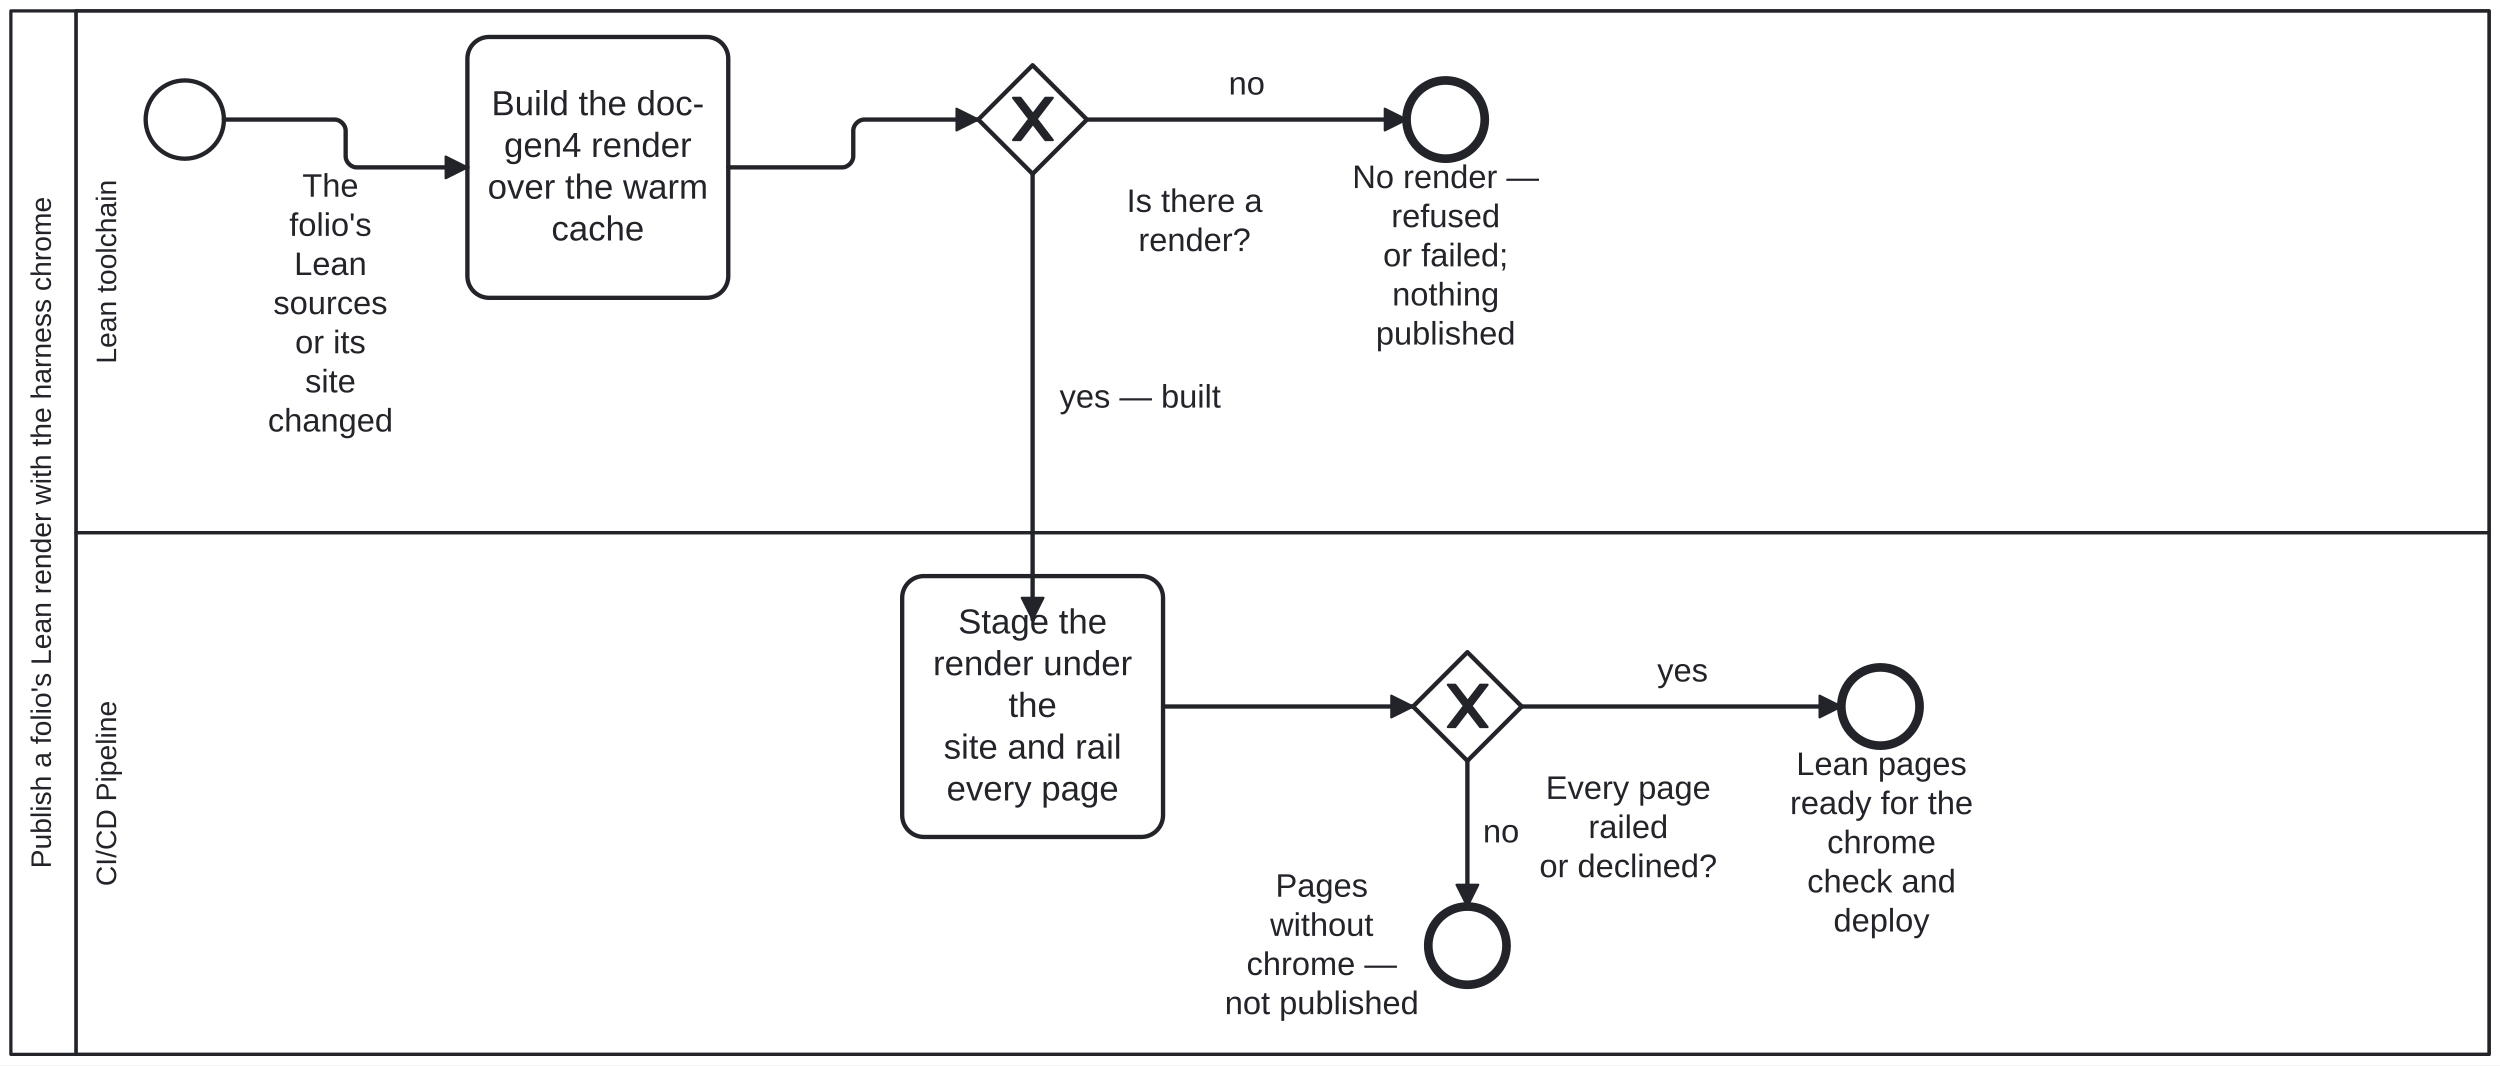
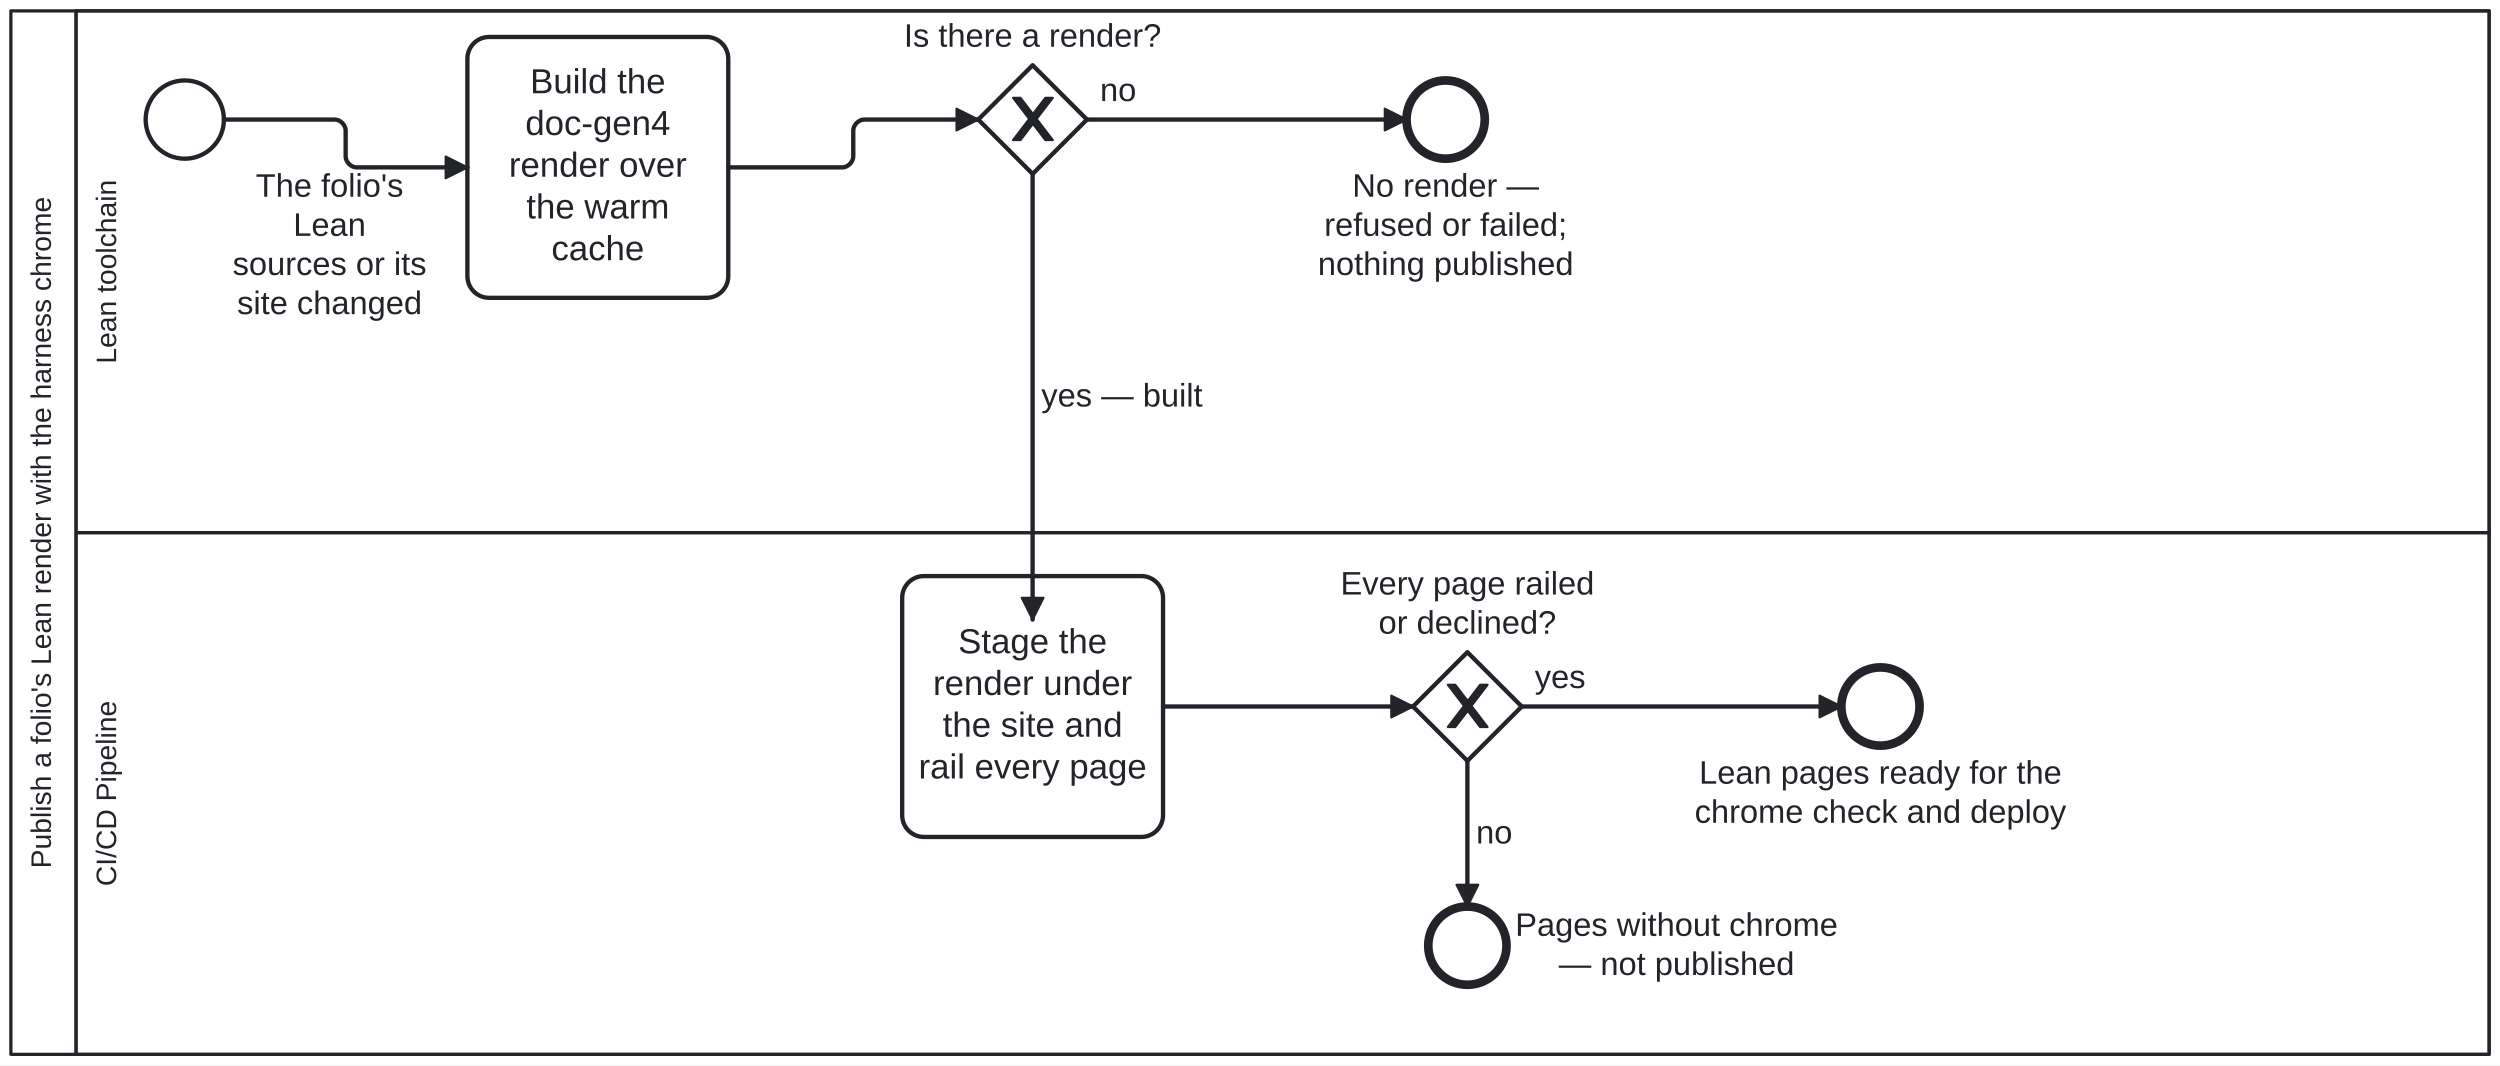
<svg xmlns="http://www.w3.org/2000/svg" width="100%" style="max-width:100%;height:auto" viewBox="55 55 1150 490" version="1.1">
  <rect x="55" y="55" width="1150" height="490" fill="#ffffff" />
  <g class="djs-group">
    <g class="djs-element djs-shape" data-element-id="Participant_Process_LeanDocsPublish" style="display: block;" transform="matrix(1 0 0 1 60 60)">
      <g class="djs-visual">
        <rect x="0" y="0" width="1140" height="480" rx="0" ry="0" style="stroke-linecap: round; stroke-linejoin: round; stroke: rgb(34, 36, 42); stroke-width: 1.5px; fill: white; fill-opacity: 0.95;" />
        <path style="fill: none; stroke-linecap: round; stroke-linejoin: round; stroke: rgb(34, 36, 42); stroke-width: 1.5px;" d="M30,0L30,480" />
        <text lineHeight="1.05" class="djs-label" transform="matrix(-1.83697e-16 -1 1 -1.83697e-16 0 480)" style="font-family: Arial, sans-serif; font-size: 13px; font-weight: normal; fill: rgb(34, 36, 42);">
          <tspan x="85.562" y="18.413">Publish a folio's Lean render with the harness chrome</tspan>
        </text>
      </g>
      <rect class="djs-hit djs-hit-all" x="0" y="0" width="1140" height="480" style="fill: none; stroke-opacity: 0; stroke: white; stroke-width: 15px;" />
    </g>
    <g class="djs-children">
      <g class="djs-group">
        <g class="djs-element djs-shape" data-element-id="Lane_Build" style="display: block;" transform="matrix(1 0 0 1 90 300)">
          <g class="djs-visual">
            <rect x="0" y="0" width="1110" height="240" rx="0" ry="0" style="stroke-linecap: round; stroke-linejoin: round; stroke: rgb(34, 36, 42); stroke-width: 1.5px; fill: white; fill-opacity: 0.25;" />
            <text lineHeight="1.05" class="djs-label" transform="matrix(-1.83697e-16 -1 1 -1.83697e-16 0 240)" style="font-family: Arial, sans-serif; font-size: 13px; font-weight: normal; fill: rgb(34, 36, 42);">
              <tspan x="77.372" y="18.413">CI/CD Pipeline</tspan>
            </text>
          </g>
          <rect class="djs-hit djs-hit-all" x="0" y="0" width="1110" height="240" style="fill: none; stroke-opacity: 0; stroke: white; stroke-width: 15px;" />
        </g>
      </g>
      <g class="djs-group">
        <g class="djs-element djs-shape" data-element-id="Lane_Lean" style="display: block;" transform="matrix(1 0 0 1 90 60)">
          <g class="djs-visual">
            <rect x="0" y="0" width="1110" height="240" rx="0" ry="0" style="stroke-linecap: round; stroke-linejoin: round; stroke: rgb(34, 36, 42); stroke-width: 1.5px; fill: white; fill-opacity: 0.25;" />
            <text lineHeight="1.05" class="djs-label" transform="matrix(-1.83697e-16 -1 1 -1.83697e-16 0 240)" style="font-family: Arial, sans-serif; font-size: 13px; font-weight: normal; fill: rgb(34, 36, 42);">
              <tspan x="77.715" y="18.413">Lean toolchain</tspan>
            </text>
          </g>
          <rect class="djs-hit djs-hit-all" x="0" y="0" width="1110" height="240" style="fill: none; stroke-opacity: 0; stroke: white; stroke-width: 15px;" />
        </g>
      </g>
      <g class="djs-group">
        <g class="djs-element djs-shape" data-element-id="Start_Changed" style="display: block;" transform="matrix(1 0 0 1 122 92)">
          <g class="djs-visual">
            <circle cx="18" cy="18" r="18" style="stroke-linecap: round; stroke-linejoin: round; stroke: rgb(34, 36, 42); stroke-width: 2px; fill: white; fill-opacity: 0.95;" />
          </g>
          <rect class="djs-hit djs-hit-all" x="0" y="0" width="36" height="36" style="fill: none; stroke-opacity: 0; stroke: white; stroke-width: 15px;" />
        </g>
      </g>
      <g class="djs-group">
-         <g class="djs-element djs-shape" data-element-id="Start_Changed_label" style="display: block;" transform="matrix(1 0 0 1 173 132)">
-           <g class="djs-visual">
-             <text lineHeight="1.2" class="djs-label" style="font-family: Arial, sans-serif; font-size: 15px; font-weight: normal; fill: rgb(34, 36, 42);">
-               <tspan x="21.076" y="13.5">The </tspan>
-               <tspan x="15.06" y="31.5">folio's </tspan>
-               <tspan x="17.315" y="49.5">Lean </tspan>
-               <tspan x="7.739" y="67.5">sources</tspan>
-               <tspan x="17.748" y="85.5">or its </tspan>
-               <tspan x="22.329" y="103.5">site </tspan>
-               <tspan x="5.223" y="121.5">changed</tspan>
-             </text>
-           </g>
-           <rect class="djs-hit djs-hit-all" x="0" y="0" width="68" height="90" style="fill: none; stroke-opacity: 0; stroke: white; stroke-width: 15px;" />
+         <g class="djs-element djs-shape" data-element-id="Start_Changed_label" style="display: block;" transform="matrix(1 0 0 1 142 132)">
+           <g class="djs-visual">
+             <text lineHeight="1.2" class="djs-label" style="font-family: Arial, sans-serif; font-size: 15px; font-weight: normal; fill: rgb(34, 36, 42);">
+               <tspan x="30.654" y="13.5">The folio's</tspan>
+               <tspan x="47.917" y="31.5">Lean</tspan>
+               <tspan x="20.004" y="49.5">sources or its</tspan>
+               <tspan x="22.07" y="67.5">site changed</tspan>
+             </text>
+           </g>
+           <rect class="djs-hit djs-hit-all" x="0" y="0" width="129.203" height="72" style="fill: none; stroke-opacity: 0; stroke: white; stroke-width: 15px;" />
        </g>
      </g>
      <g class="djs-group">
        <g class="djs-element djs-shape" data-element-id="Task_Build" style="display: block;" transform="matrix(1 0 0 1 270 72)">
          <g class="djs-visual">
            <rect x="0" y="0" width="120" height="120" rx="10" ry="10" style="stroke-linecap: round; stroke-linejoin: round; stroke: rgb(34, 36, 42); stroke-width: 2px; fill: white; fill-opacity: 0.95;" />
-             <text lineHeight="1.2" class="djs-label" style="font-family: Arial, sans-serif; font-size: 16px; font-weight: normal; fill: rgb(34, 36, 42);">
-               <tspan x="11.082" y="36">Build the doc-</tspan>
-               <tspan x="16.855" y="55.2">gen4 render</tspan>
-               <tspan x="9.316" y="74.4">over the warm</tspan>
-               <tspan x="38.652" y="93.6">cache</tspan>
+             <text lineHeight="1.2" class="djs-label" transform="translate(0 11.5)" style="font-family: Arial, sans-serif; font-size: 16px; font-weight: normal; fill: rgb(34, 36, 42);">
+               <tspan x="28.867" y="14.4">Build the</tspan>
+               <tspan x="26.641" y="33.6">doc-gen4</tspan>
+               <tspan x="19.09" y="52.8">render over</tspan>
+               <tspan x="27.102" y="72">the warm</tspan>
+               <tspan x="38.652" y="91.2">cache</tspan>
            </text>
          </g>
          <rect class="djs-hit djs-hit-all" x="0" y="0" width="120" height="120" style="fill: none; stroke-opacity: 0; stroke: white; stroke-width: 15px;" />
        </g>
      </g>
      <g class="djs-group">
        <g class="djs-element djs-shape" data-element-id="GW_Built" style="display: block;" transform="matrix(1 0 0 1 505 85)">
          <g class="djs-visual">
            <polygon points="25,0 50,25 25,50 0,25" style="stroke-linecap: round; stroke-linejoin: round; stroke: rgb(34, 36, 42); stroke-width: 2px; fill: white; fill-opacity: 0.95;" />
            <path d="m 16,15 7.429,9.714 -7.429,9.714 3.429,0 5.714,-7.464 5.714,7.464 3.429,0 -7.429,-9.714 7.429,-9.714 -3.429,0 -5.714,7.464 -5.714,-7.464 -3.429,0 z" style="fill: rgb(34, 36, 42); stroke-linecap: round; stroke-linejoin: round; stroke: rgb(34, 36, 42); stroke-width: 1px;" />
          </g>
          <rect class="djs-hit djs-hit-all" x="0" y="0" width="50" height="50" style="fill: none; stroke-opacity: 0; stroke: white; stroke-width: 15px;" />
        </g>
      </g>
      <g class="djs-group">
-         <g class="djs-element djs-shape" data-element-id="GW_Built_label" style="display: block;" transform="matrix(1 0 0 1 573 139)">
-           <g class="djs-visual">
-             <text lineHeight="1.2" class="djs-label" style="font-family: Arial, sans-serif; font-size: 15px; font-weight: normal; fill: rgb(34, 36, 42);">
-               <tspan x="0.233" y="13.5">Is there a</tspan>
-               <tspan x="5.649" y="31.5">render?</tspan>
-             </text>
-           </g>
-           <rect class="djs-hit djs-hit-all" x="0" y="0" width="63" height="36" style="fill: none; stroke-opacity: 0; stroke: white; stroke-width: 15px;" />
+         <g class="djs-element djs-shape" data-element-id="GW_Built_label" style="display: block;" transform="matrix(1 0 0 1 450.7969 63)">
+           <g class="djs-visual">
+             <text lineHeight="1.2" class="djs-label" style="font-family: Arial, sans-serif; font-size: 15px; font-weight: normal; fill: rgb(34, 36, 42);">
+               <tspan x="20.001" y="13.5">Is there a render?</tspan>
+             </text>
+           </g>
+           <rect class="djs-hit djs-hit-all" x="0" y="0" width="158.406" height="18" style="fill: none; stroke-opacity: 0; stroke: white; stroke-width: 15px;" />
        </g>
      </g>
      <g class="djs-group">
        <g class="djs-element djs-shape" data-element-id="End_NoRender" style="display: block;" transform="matrix(1 0 0 1 702 92)">
          <g class="djs-visual">
            <circle cx="18" cy="18" r="18" style="stroke-linecap: round; stroke-linejoin: round; stroke: rgb(34, 36, 42); stroke-width: 4px; fill: white; fill-opacity: 0.95;" />
          </g>
          <rect class="djs-hit djs-hit-all" x="0" y="0" width="36" height="36" style="fill: none; stroke-opacity: 0; stroke: white; stroke-width: 15px;" />
        </g>
      </g>
      <g class="djs-group">
-         <g class="djs-element djs-shape" data-element-id="End_NoRender_label" style="display: block;" transform="matrix(1 0 0 1 677 128)">
-           <g class="djs-visual">
-             <text lineHeight="1.2" class="djs-label" style="font-family: Arial, sans-serif; font-size: 15px; font-weight: normal; fill: rgb(34, 36, 42);">
-               <tspan x="0.065" y="13.5">No render —</tspan>
-               <tspan x="17.984" y="31.5">refused</tspan>
-               <tspan x="14.234" y="49.5">or failed; </tspan>
-               <tspan x="18.394" y="67.5">nothing </tspan>
-               <tspan x="10.891" y="85.5">published</tspan>
-             </text>
-           </g>
-           <rect class="djs-hit djs-hit-all" x="0" y="0" width="86" height="90" style="fill: none; stroke-opacity: 0; stroke: white; stroke-width: 15px;" />
+         <g class="djs-element djs-shape" data-element-id="End_NoRender_label" style="display: block;" transform="matrix(1 0 0 1 641.1953 132)">
+           <g class="djs-visual">
+             <text lineHeight="1.2" class="djs-label" style="font-family: Arial, sans-serif; font-size: 15px; font-weight: normal; fill: rgb(34, 36, 42);">
+               <tspan x="35.87" y="13.5">No render —</tspan>
+               <tspan x="22.939" y="31.5">refused or failed;</tspan>
+               <tspan x="20.006" y="49.5">nothing published</tspan>
+             </text>
+           </g>
+           <rect class="djs-hit djs-hit-all" x="0" y="0" width="157.609" height="54" style="fill: none; stroke-opacity: 0; stroke: white; stroke-width: 15px;" />
        </g>
      </g>
      <g class="djs-group">
        <g class="djs-element djs-shape" data-element-id="Task_Publish" style="display: block;" transform="matrix(1 0 0 1 470 320)">
          <g class="djs-visual">
            <rect x="0" y="0" width="120" height="120" rx="10" ry="10" style="stroke-linecap: round; stroke-linejoin: round; stroke: rgb(34, 36, 42); stroke-width: 2px; fill: white; fill-opacity: 0.95;" />
-             <text lineHeight="1.2" class="djs-label" style="font-family: Arial, sans-serif; font-size: 16px; font-weight: normal; fill: rgb(34, 36, 42);">
-               <tspan x="25.75" y="26.4">Stage the </tspan>
-               <tspan x="14.191" y="45.6">render under </tspan>
-               <tspan x="48.879" y="64.8">the</tspan>
-               <tspan x="19.09" y="84">site and rail </tspan>
-               <tspan x="20.418" y="103.2">every page</tspan>
+             <text lineHeight="1.2" class="djs-label" transform="translate(0 21.1)" style="font-family: Arial, sans-serif; font-size: 16px; font-weight: normal; fill: rgb(34, 36, 42);">
+               <tspan x="25.75" y="14.4">Stage the</tspan>
+               <tspan x="14.191" y="33.6">render under</tspan>
+               <tspan x="18.637" y="52.8">the site and</tspan>
+               <tspan x="7.527" y="72">rail every page</tspan>
            </text>
          </g>
          <rect class="djs-hit djs-hit-all" x="0" y="0" width="120" height="120" style="fill: none; stroke-opacity: 0; stroke: white; stroke-width: 15px;" />
        </g>
      </g>
      <g class="djs-group">
        <g class="djs-element djs-shape" data-element-id="GW_Railed" style="display: block;" transform="matrix(1 0 0 1 705 355)">
          <g class="djs-visual">
            <polygon points="25,0 50,25 25,50 0,25" style="stroke-linecap: round; stroke-linejoin: round; stroke: rgb(34, 36, 42); stroke-width: 2px; fill: white; fill-opacity: 0.95;" />
            <path d="m 16,15 7.429,9.714 -7.429,9.714 3.429,0 5.714,-7.464 5.714,7.464 3.429,0 -7.429,-9.714 7.429,-9.714 -3.429,0 -5.714,7.464 -5.714,-7.464 -3.429,0 z" style="fill: rgb(34, 36, 42); stroke-linecap: round; stroke-linejoin: round; stroke: rgb(34, 36, 42); stroke-width: 1px;" />
          </g>
          <rect class="djs-hit djs-hit-all" x="0" y="0" width="50" height="50" style="fill: none; stroke-opacity: 0; stroke: white; stroke-width: 15px;" />
        </g>
      </g>
      <g class="djs-group">
-         <g class="djs-element djs-shape" data-element-id="GW_Railed_label" style="display: block;" transform="matrix(1 0 0 1 763 409)">
-           <g class="djs-visual">
-             <text lineHeight="1.2" class="djs-label" style="font-family: Arial, sans-serif; font-size: 15px; font-weight: normal; fill: rgb(34, 36, 42);">
-               <tspan x="3.061" y="13.5">Every page </tspan>
-               <tspan x="22.656" y="31.5">railed</tspan>
-               <tspan x="0.138" y="49.5">or declined?</tspan>
-             </text>
-           </g>
-           <rect class="djs-hit djs-hit-all" x="0" y="0" width="82" height="54" style="fill: none; stroke-opacity: 0; stroke: white; stroke-width: 15px;" />
+         <g class="djs-element djs-shape" data-element-id="GW_Railed_label" style="display: block;" transform="matrix(1 0 0 1 651.6328 315)">
+           <g class="djs-visual">
+             <text lineHeight="1.2" class="djs-label" style="font-family: Arial, sans-serif; font-size: 15px; font-weight: normal; fill: rgb(34, 36, 42);">
+               <tspan x="20" y="13.5">Every page railed</tspan>
+               <tspan x="37.505" y="31.5">or declined?</tspan>
+             </text>
+           </g>
+           <rect class="djs-hit djs-hit-all" x="0" y="0" width="156.734" height="36" style="fill: none; stroke-opacity: 0; stroke: white; stroke-width: 15px;" />
        </g>
      </g>
      <g class="djs-group">
        <g class="djs-element djs-shape" data-element-id="End_Ready" style="display: block;" transform="matrix(1 0 0 1 902 362)">
          <g class="djs-visual">
            <circle cx="18" cy="18" r="18" style="stroke-linecap: round; stroke-linejoin: round; stroke: rgb(34, 36, 42); stroke-width: 4px; fill: white; fill-opacity: 0.95;" />
          </g>
          <rect class="djs-hit djs-hit-all" x="0" y="0" width="36" height="36" style="fill: none; stroke-opacity: 0; stroke: white; stroke-width: 15px;" />
        </g>
      </g>
      <g class="djs-group">
-         <g class="djs-element djs-shape" data-element-id="End_Ready_label" style="display: block;" transform="matrix(1 0 0 1 878 398)">
-           <g class="djs-visual">
-             <text lineHeight="1.2" class="djs-label" style="font-family: Arial, sans-serif; font-size: 15px; font-weight: normal; fill: rgb(34, 36, 42);">
-               <tspan x="3.297" y="13.5">Lean pages </tspan>
-               <tspan x="0.393" y="31.5">ready for the</tspan>
-               <tspan x="17.491" y="49.5">chrome </tspan>
-               <tspan x="8.311" y="67.5">check and </tspan>
-               <tspan x="20.399" y="85.5">deploy</tspan>
-             </text>
-           </g>
-           <rect class="djs-hit djs-hit-all" x="0" y="0" width="85" height="90" style="fill: none; stroke-opacity: 0; stroke: white; stroke-width: 15px;" />
+         <g class="djs-element djs-shape" data-element-id="End_Ready_label" style="display: block;" transform="matrix(1 0 0 1 814.5312 402)">
+           <g class="djs-visual">
+             <text lineHeight="1.2" class="djs-label" style="font-family: Arial, sans-serif; font-size: 15px; font-weight: normal; fill: rgb(34, 36, 42);">
+               <tspan x="22.075" y="13.5">Lean pages ready for the</tspan>
+               <tspan x="20.002" y="31.5">chrome check and deploy</tspan>
+             </text>
+           </g>
+           <rect class="djs-hit djs-hit-all" x="0" y="0" width="210.938" height="36" style="fill: none; stroke-opacity: 0; stroke: white; stroke-width: 15px;" />
        </g>
      </g>
      <g class="djs-group">
        <g class="djs-element djs-shape" data-element-id="End_Unrailed" style="display: block;" transform="matrix(1 0 0 1 712 472)">
          <g class="djs-visual">
            <circle cx="18" cy="18" r="18" style="stroke-linecap: round; stroke-linejoin: round; stroke: rgb(34, 36, 42); stroke-width: 4px; fill: white; fill-opacity: 0.95;" />
          </g>
          <rect class="djs-hit djs-hit-all" x="0" y="0" width="36" height="36" style="fill: none; stroke-opacity: 0; stroke: white; stroke-width: 15px;" />
        </g>
      </g>
      <g class="djs-group">
-         <g class="djs-element djs-shape" data-element-id="End_Unrailed_label" style="display: block;" transform="matrix(1 0 0 1 618 454)">
-           <g class="djs-visual">
-             <text lineHeight="1.2" class="djs-label" style="font-family: Arial, sans-serif; font-size: 15px; font-weight: normal; fill: rgb(34, 36, 42);">
-               <tspan x="23.734" y="13.5">Pages </tspan>
-               <tspan x="21.237" y="31.5">without </tspan>
-               <tspan x="10.408" y="49.5">chrome —</tspan>
-               <tspan x="0.381" y="67.5">not published</tspan>
-             </text>
-           </g>
-           <rect class="djs-hit djs-hit-all" x="0" y="0" width="90" height="72" style="fill: none; stroke-opacity: 0; stroke: white; stroke-width: 15px;" />
+         <g class="djs-element djs-shape" data-element-id="End_Unrailed_label" style="display: block;" transform="matrix(1 0 0 1 732 472)">
+           <g class="djs-visual">
+             <text lineHeight="1.2" class="djs-label" style="font-family: Arial, sans-serif; font-size: 15px; font-weight: normal; fill: rgb(34, 36, 42);">
+               <tspan x="20.006" y="13.5">Pages without chrome</tspan>
+               <tspan x="40.008" y="31.5">— not published</tspan>
+             </text>
+           </g>
+           <rect class="djs-hit djs-hit-all" x="0" y="0" width="188.422" height="36" style="fill: none; stroke-opacity: 0; stroke: white; stroke-width: 15px;" />
        </g>
      </g>
      <g class="djs-group">
        <g class="djs-element djs-connection" data-element-id="Flow_0" style="display: block;">
          <g class="djs-visual">
            <defs>
              <marker id="bpmn-marker-1" viewBox="0 0 20 20" refX="11" refY="10" markerWidth="10" markerHeight="10" orient="auto">
                <path d="M 1 5 L 11 10 L 1 15 Z" style="stroke-linecap: round; stroke-linejoin: round; stroke: rgb(34, 36, 42); stroke-width: 1px; fill: rgb(34, 36, 42);" />
              </marker>
            </defs>
            <path data-corner-radius="5" style="fill: none; stroke-linecap: round; stroke-linejoin: round; stroke: rgb(34, 36, 42); stroke-width: 2px; marker-end: url('#bpmn-marker-1');" d="M158,110L209,110C211.5,110,214,112.5,214,115L214,127C214,129.5,216.5,132,219,132L270,132" />
          </g>
          <path d="M158,110L214,110L214,132L270,132" class="djs-hit djs-hit-stroke" style="fill: none; stroke-opacity: 0; stroke: white; stroke-width: 15px;" />
        </g>
      </g>
      <g class="djs-group">
        <g class="djs-element djs-connection" data-element-id="Flow_1" style="display: block;">
          <g class="djs-visual">
            <defs>
              <marker id="bpmn-marker-2" viewBox="0 0 20 20" refX="11" refY="10" markerWidth="10" markerHeight="10" orient="auto">
                <path d="M 1 5 L 11 10 L 1 15 Z" style="stroke-linecap: round; stroke-linejoin: round; stroke: rgb(34, 36, 42); stroke-width: 1px; fill: rgb(34, 36, 42);" />
              </marker>
            </defs>
            <path data-corner-radius="5" style="fill: none; stroke-linecap: round; stroke-linejoin: round; stroke: rgb(34, 36, 42); stroke-width: 2px; marker-end: url('#bpmn-marker-2');" d="M390,132L442.5,132C445,132,447.5,129.5,447.5,127L447.5,115C447.5,112.5,450,110,452.5,110L505,110" />
          </g>
          <path d="M390,132L447.5,132L447.5,110L505,110" class="djs-hit djs-hit-stroke" style="fill: none; stroke-opacity: 0; stroke: white; stroke-width: 15px;" />
        </g>
      </g>
      <g class="djs-group">
        <g class="djs-element djs-connection" data-element-id="Flow_2" style="display: block;">
          <g class="djs-visual">
            <defs>
              <marker id="bpmn-marker-3" viewBox="0 0 20 20" refX="11" refY="10" markerWidth="10" markerHeight="10" orient="auto">
                <path d="M 1 5 L 11 10 L 1 15 Z" style="stroke-linecap: round; stroke-linejoin: round; stroke: rgb(34, 36, 42); stroke-width: 1px; fill: rgb(34, 36, 42);" />
              </marker>
            </defs>
            <path data-corner-radius="5" style="fill: none; stroke-linecap: round; stroke-linejoin: round; stroke: rgb(34, 36, 42); stroke-width: 2px; marker-end: url('#bpmn-marker-3');" d="M530,135L530,340" />
          </g>
          <path d="M530,135L530,340" class="djs-hit djs-hit-stroke" style="fill: none; stroke-opacity: 0; stroke: white; stroke-width: 15px;" />
        </g>
      </g>
      <g class="djs-group">
-         <g class="djs-element djs-shape" data-element-id="Flow_2_label" style="display: block;" transform="matrix(1 0 0 1 542 229)">
-           <g class="djs-visual">
-             <text lineHeight="1.2" class="djs-label" style="font-family: Arial, sans-serif; font-size: 15px; font-weight: normal; fill: rgb(34, 36, 42);">
-               <tspan x="0.403" y="13.5">yes — built</tspan>
-             </text>
-           </g>
-           <rect class="djs-hit djs-hit-all" x="0" y="0" width="75" height="18" style="fill: none; stroke-opacity: 0; stroke: white; stroke-width: 15px;" />
+         <g class="djs-element djs-shape" data-element-id="Flow_2_label" style="display: block;" transform="matrix(1 0 0 1 514 228.5)">
+           <g class="djs-visual">
+             <text lineHeight="1.2" class="djs-label" style="font-family: Arial, sans-serif; font-size: 15px; font-weight: normal; fill: rgb(34, 36, 42);">
+               <tspan x="20.004" y="13.5">yes — built</tspan>
+             </text>
+           </g>
+           <rect class="djs-hit djs-hit-all" x="0" y="0" width="114.203" height="18" style="fill: none; stroke-opacity: 0; stroke: white; stroke-width: 15px;" />
        </g>
      </g>
      <g class="djs-group">
        <g class="djs-element djs-connection" data-element-id="Flow_3" style="display: block;">
          <g class="djs-visual">
            <defs>
              <marker id="bpmn-marker-4" viewBox="0 0 20 20" refX="11" refY="10" markerWidth="10" markerHeight="10" orient="auto">
                <path d="M 1 5 L 11 10 L 1 15 Z" style="stroke-linecap: round; stroke-linejoin: round; stroke: rgb(34, 36, 42); stroke-width: 1px; fill: rgb(34, 36, 42);" />
              </marker>
            </defs>
            <path data-corner-radius="5" style="fill: none; stroke-linecap: round; stroke-linejoin: round; stroke: rgb(34, 36, 42); stroke-width: 2px; marker-end: url('#bpmn-marker-4');" d="M555,110L702,110" />
          </g>
          <path d="M555,110L702,110" class="djs-hit djs-hit-stroke" style="fill: none; stroke-opacity: 0; stroke: white; stroke-width: 15px;" />
        </g>
      </g>
      <g class="djs-group">
-         <g class="djs-element djs-shape" data-element-id="Flow_3_label" style="display: block;" transform="matrix(1 0 0 1 620 85)">
-           <g class="djs-visual">
-             <text lineHeight="1.2" class="djs-label" style="font-family: Arial, sans-serif; font-size: 15px; font-weight: normal; fill: rgb(34, 36, 42);">
-               <tspan x="0.158" y="13.5">no</tspan>
-             </text>
-           </g>
-           <rect class="djs-hit djs-hit-all" x="0" y="0" width="17" height="18" style="fill: none; stroke-opacity: 0; stroke: white; stroke-width: 15px;" />
+         <g class="djs-element djs-shape" data-element-id="Flow_3_label" style="display: block;" transform="matrix(1 0 0 1 541 88)">
+           <g class="djs-visual">
+             <text lineHeight="1.2" class="djs-label" style="font-family: Arial, sans-serif; font-size: 15px; font-weight: normal; fill: rgb(34, 36, 42);">
+               <tspan x="20.001" y="13.5">no</tspan>
+             </text>
+           </g>
+           <rect class="djs-hit djs-hit-all" x="0" y="0" width="56.688" height="18" style="fill: none; stroke-opacity: 0; stroke: white; stroke-width: 15px;" />
        </g>
      </g>
      <g class="djs-group">
        <g class="djs-element djs-connection" data-element-id="Flow_4" style="display: block;">
          <g class="djs-visual">
            <defs>
              <marker id="bpmn-marker-5" viewBox="0 0 20 20" refX="11" refY="10" markerWidth="10" markerHeight="10" orient="auto">
                <path d="M 1 5 L 11 10 L 1 15 Z" style="stroke-linecap: round; stroke-linejoin: round; stroke: rgb(34, 36, 42); stroke-width: 1px; fill: rgb(34, 36, 42);" />
              </marker>
            </defs>
            <path data-corner-radius="5" style="fill: none; stroke-linecap: round; stroke-linejoin: round; stroke: rgb(34, 36, 42); stroke-width: 2px; marker-end: url('#bpmn-marker-5');" d="M590,380L705,380" />
          </g>
          <path d="M590,380L705,380" class="djs-hit djs-hit-stroke" style="fill: none; stroke-opacity: 0; stroke: white; stroke-width: 15px;" />
        </g>
      </g>
      <g class="djs-group">
        <g class="djs-element djs-connection" data-element-id="Flow_5" style="display: block;">
          <g class="djs-visual">
            <defs>
              <marker id="bpmn-marker-6" viewBox="0 0 20 20" refX="11" refY="10" markerWidth="10" markerHeight="10" orient="auto">
                <path d="M 1 5 L 11 10 L 1 15 Z" style="stroke-linecap: round; stroke-linejoin: round; stroke: rgb(34, 36, 42); stroke-width: 1px; fill: rgb(34, 36, 42);" />
              </marker>
            </defs>
            <path data-corner-radius="5" style="fill: none; stroke-linecap: round; stroke-linejoin: round; stroke: rgb(34, 36, 42); stroke-width: 2px; marker-end: url('#bpmn-marker-6');" d="M755,380L902,380" />
          </g>
          <path d="M755,380L902,380" class="djs-hit djs-hit-stroke" style="fill: none; stroke-opacity: 0; stroke: white; stroke-width: 15px;" />
        </g>
      </g>
      <g class="djs-group">
-         <g class="djs-element djs-shape" data-element-id="Flow_5_label" style="display: block;" transform="matrix(1 0 0 1 817 355)">
-           <g class="djs-visual">
-             <text lineHeight="1.2" class="djs-label" style="font-family: Arial, sans-serif; font-size: 15px; font-weight: normal; fill: rgb(34, 36, 42);">
-               <tspan x="0.329" y="13.5">yes</tspan>
-             </text>
-           </g>
-           <rect class="djs-hit djs-hit-all" x="0" y="0" width="24" height="18" style="fill: none; stroke-opacity: 0; stroke: white; stroke-width: 15px;" />
+         <g class="djs-element djs-shape" data-element-id="Flow_5_label" style="display: block;" transform="matrix(1 0 0 1 741 358)">
+           <g class="djs-visual">
+             <text lineHeight="1.2" class="djs-label" style="font-family: Arial, sans-serif; font-size: 15px; font-weight: normal; fill: rgb(34, 36, 42);">
+               <tspan x="20.001" y="13.5">yes</tspan>
+             </text>
+           </g>
+           <rect class="djs-hit djs-hit-all" x="0" y="0" width="63.344" height="18" style="fill: none; stroke-opacity: 0; stroke: white; stroke-width: 15px;" />
        </g>
      </g>
      <g class="djs-group">
        <g class="djs-element djs-connection" data-element-id="Flow_6" style="display: block;">
          <g class="djs-visual">
            <defs>
              <marker id="bpmn-marker-7" viewBox="0 0 20 20" refX="11" refY="10" markerWidth="10" markerHeight="10" orient="auto">
                <path d="M 1 5 L 11 10 L 1 15 Z" style="stroke-linecap: round; stroke-linejoin: round; stroke: rgb(34, 36, 42); stroke-width: 1px; fill: rgb(34, 36, 42);" />
              </marker>
            </defs>
            <path data-corner-radius="5" style="fill: none; stroke-linecap: round; stroke-linejoin: round; stroke: rgb(34, 36, 42); stroke-width: 2px; marker-end: url('#bpmn-marker-7');" d="M730,405L730,472" />
          </g>
          <path d="M730,405L730,472" class="djs-hit djs-hit-stroke" style="fill: none; stroke-opacity: 0; stroke: white; stroke-width: 15px;" />
        </g>
      </g>
      <g class="djs-group">
-         <g class="djs-element djs-shape" data-element-id="Flow_6_label" style="display: block;" transform="matrix(1 0 0 1 737 429)">
-           <g class="djs-visual">
-             <text lineHeight="1.2" class="djs-label" style="font-family: Arial, sans-serif; font-size: 15px; font-weight: normal; fill: rgb(34, 36, 42);">
-               <tspan x="0.158" y="13.5">no</tspan>
-             </text>
-           </g>
-           <rect class="djs-hit djs-hit-all" x="0" y="0" width="17" height="18" style="fill: none; stroke-opacity: 0; stroke: white; stroke-width: 15px;" />
+         <g class="djs-element djs-shape" data-element-id="Flow_6_label" style="display: block;" transform="matrix(1 0 0 1 714 429.5)">
+           <g class="djs-visual">
+             <text lineHeight="1.2" class="djs-label" style="font-family: Arial, sans-serif; font-size: 15px; font-weight: normal; fill: rgb(34, 36, 42);">
+               <tspan x="20.001" y="13.5">no</tspan>
+             </text>
+           </g>
+           <rect class="djs-hit djs-hit-all" x="0" y="0" width="56.688" height="18" style="fill: none; stroke-opacity: 0; stroke: white; stroke-width: 15px;" />
        </g>
      </g>
    </g>
  </g>
</svg>
